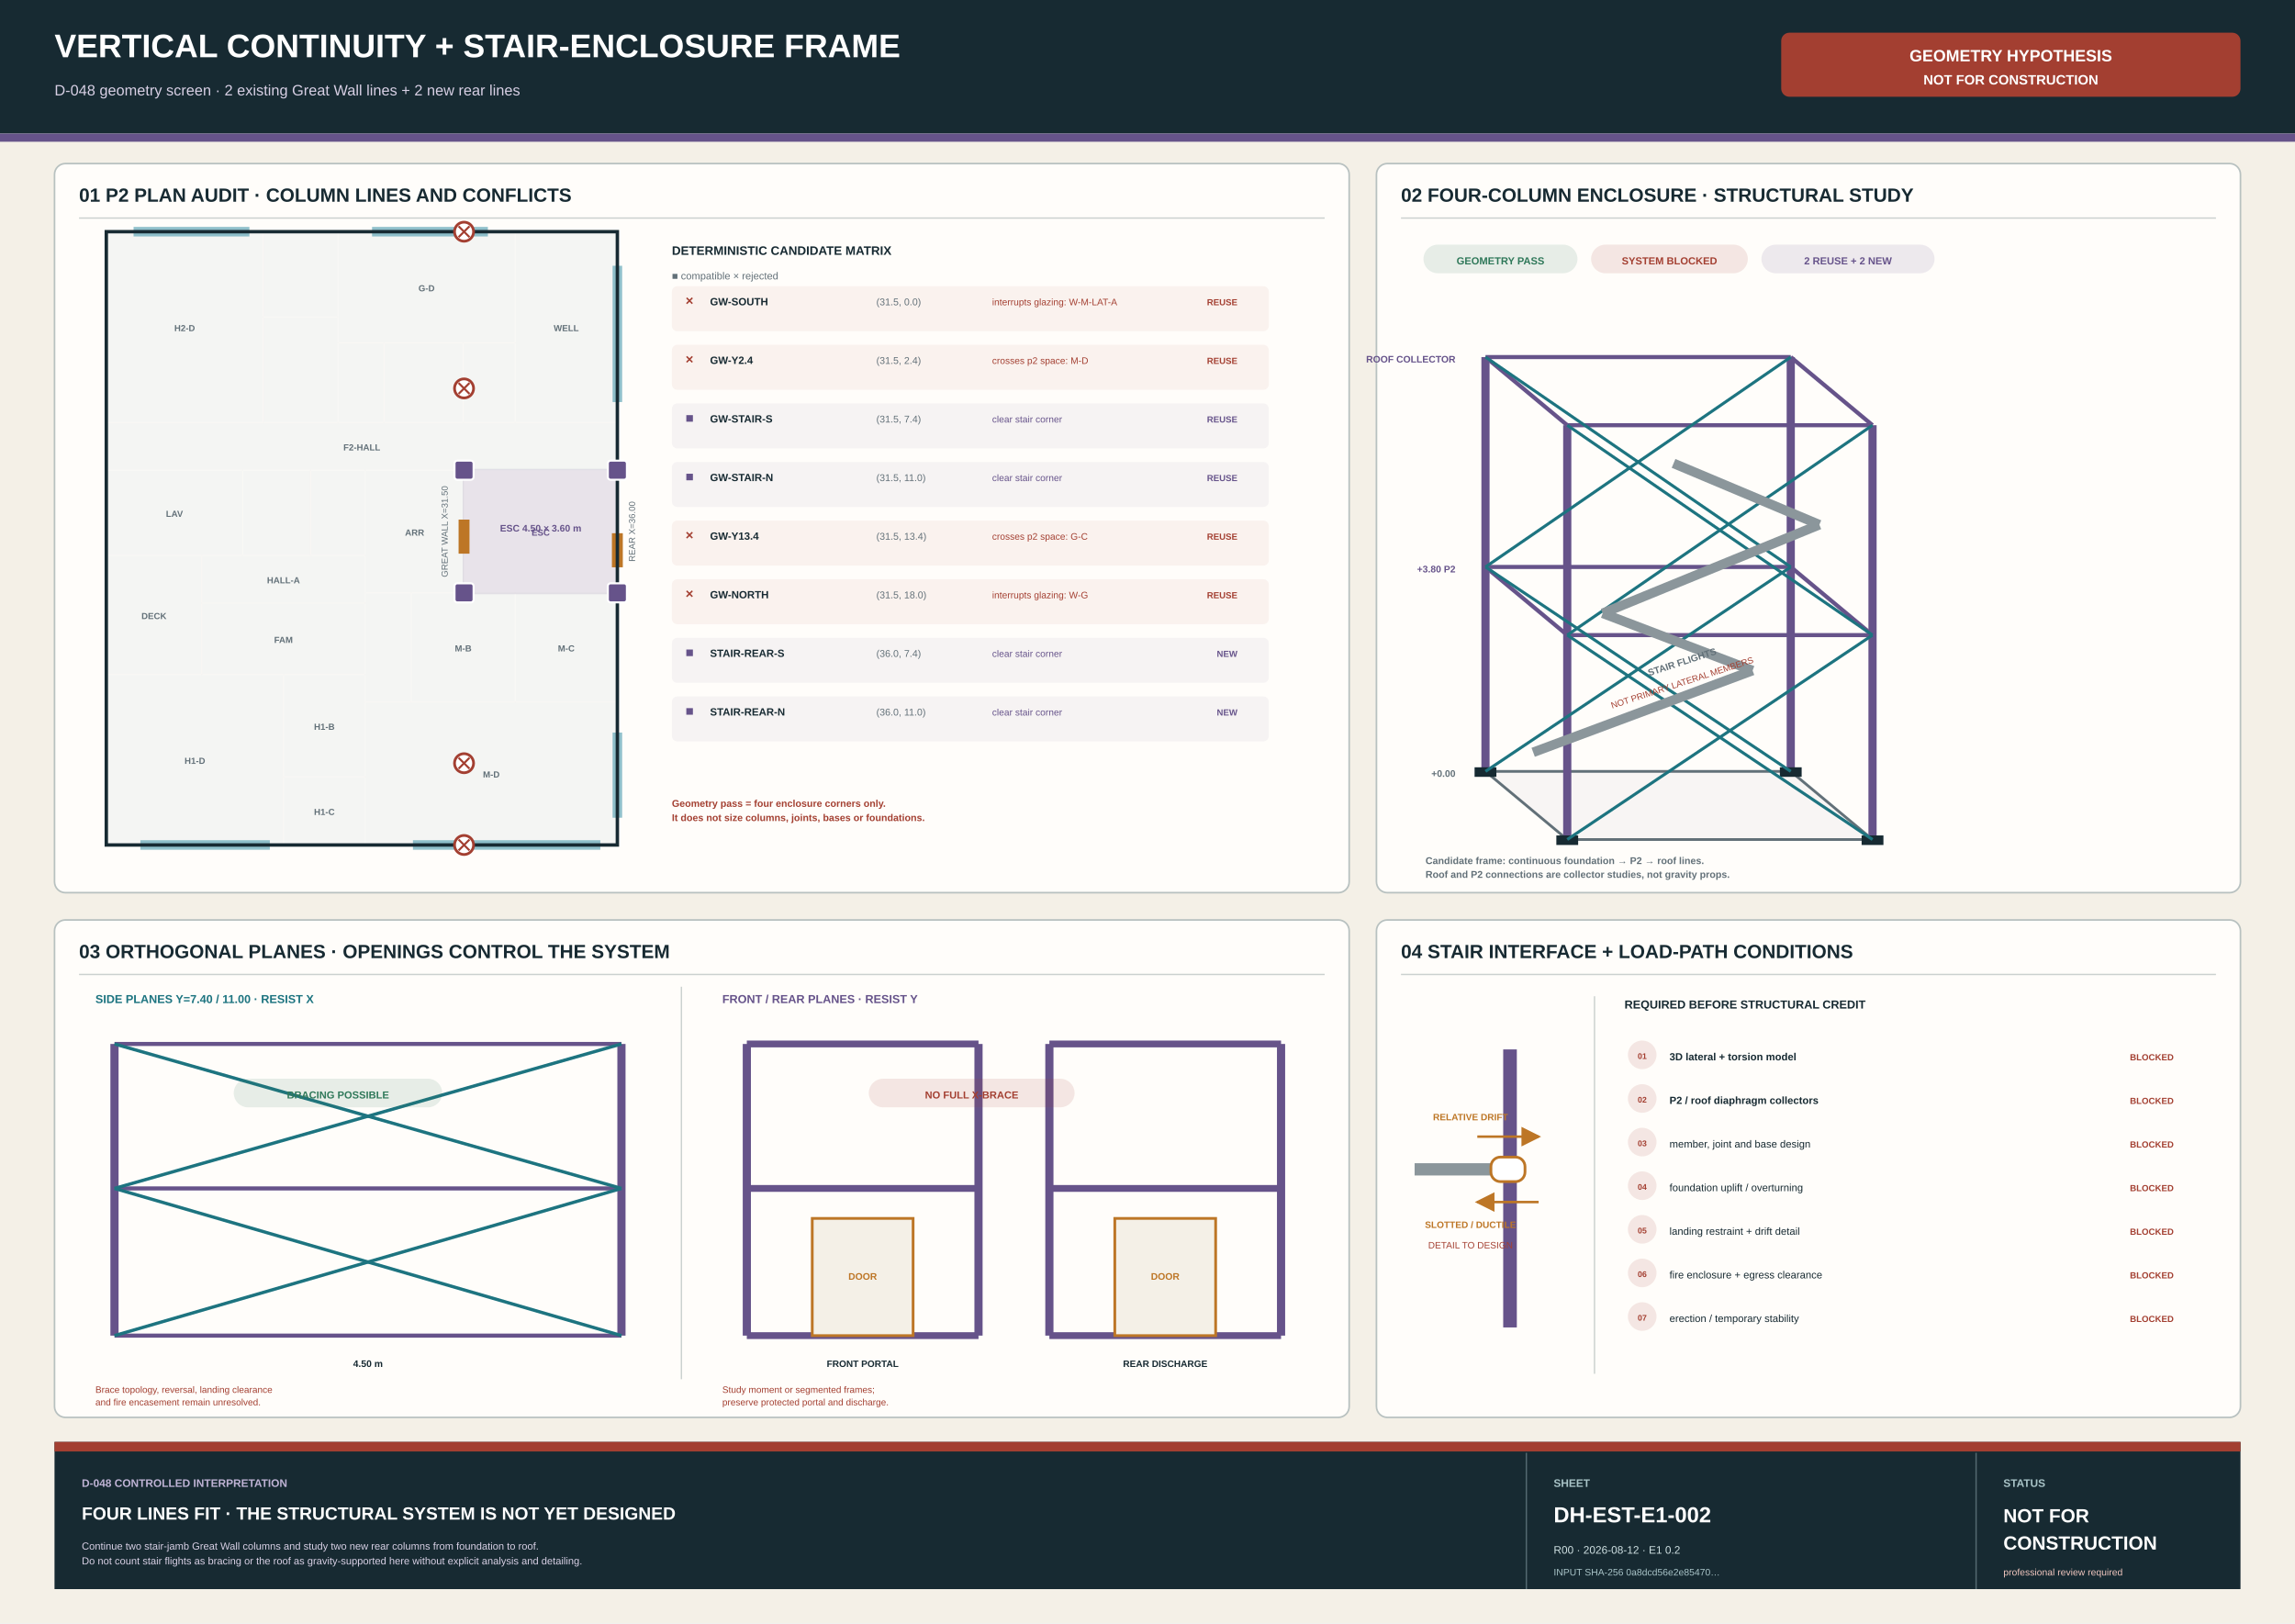
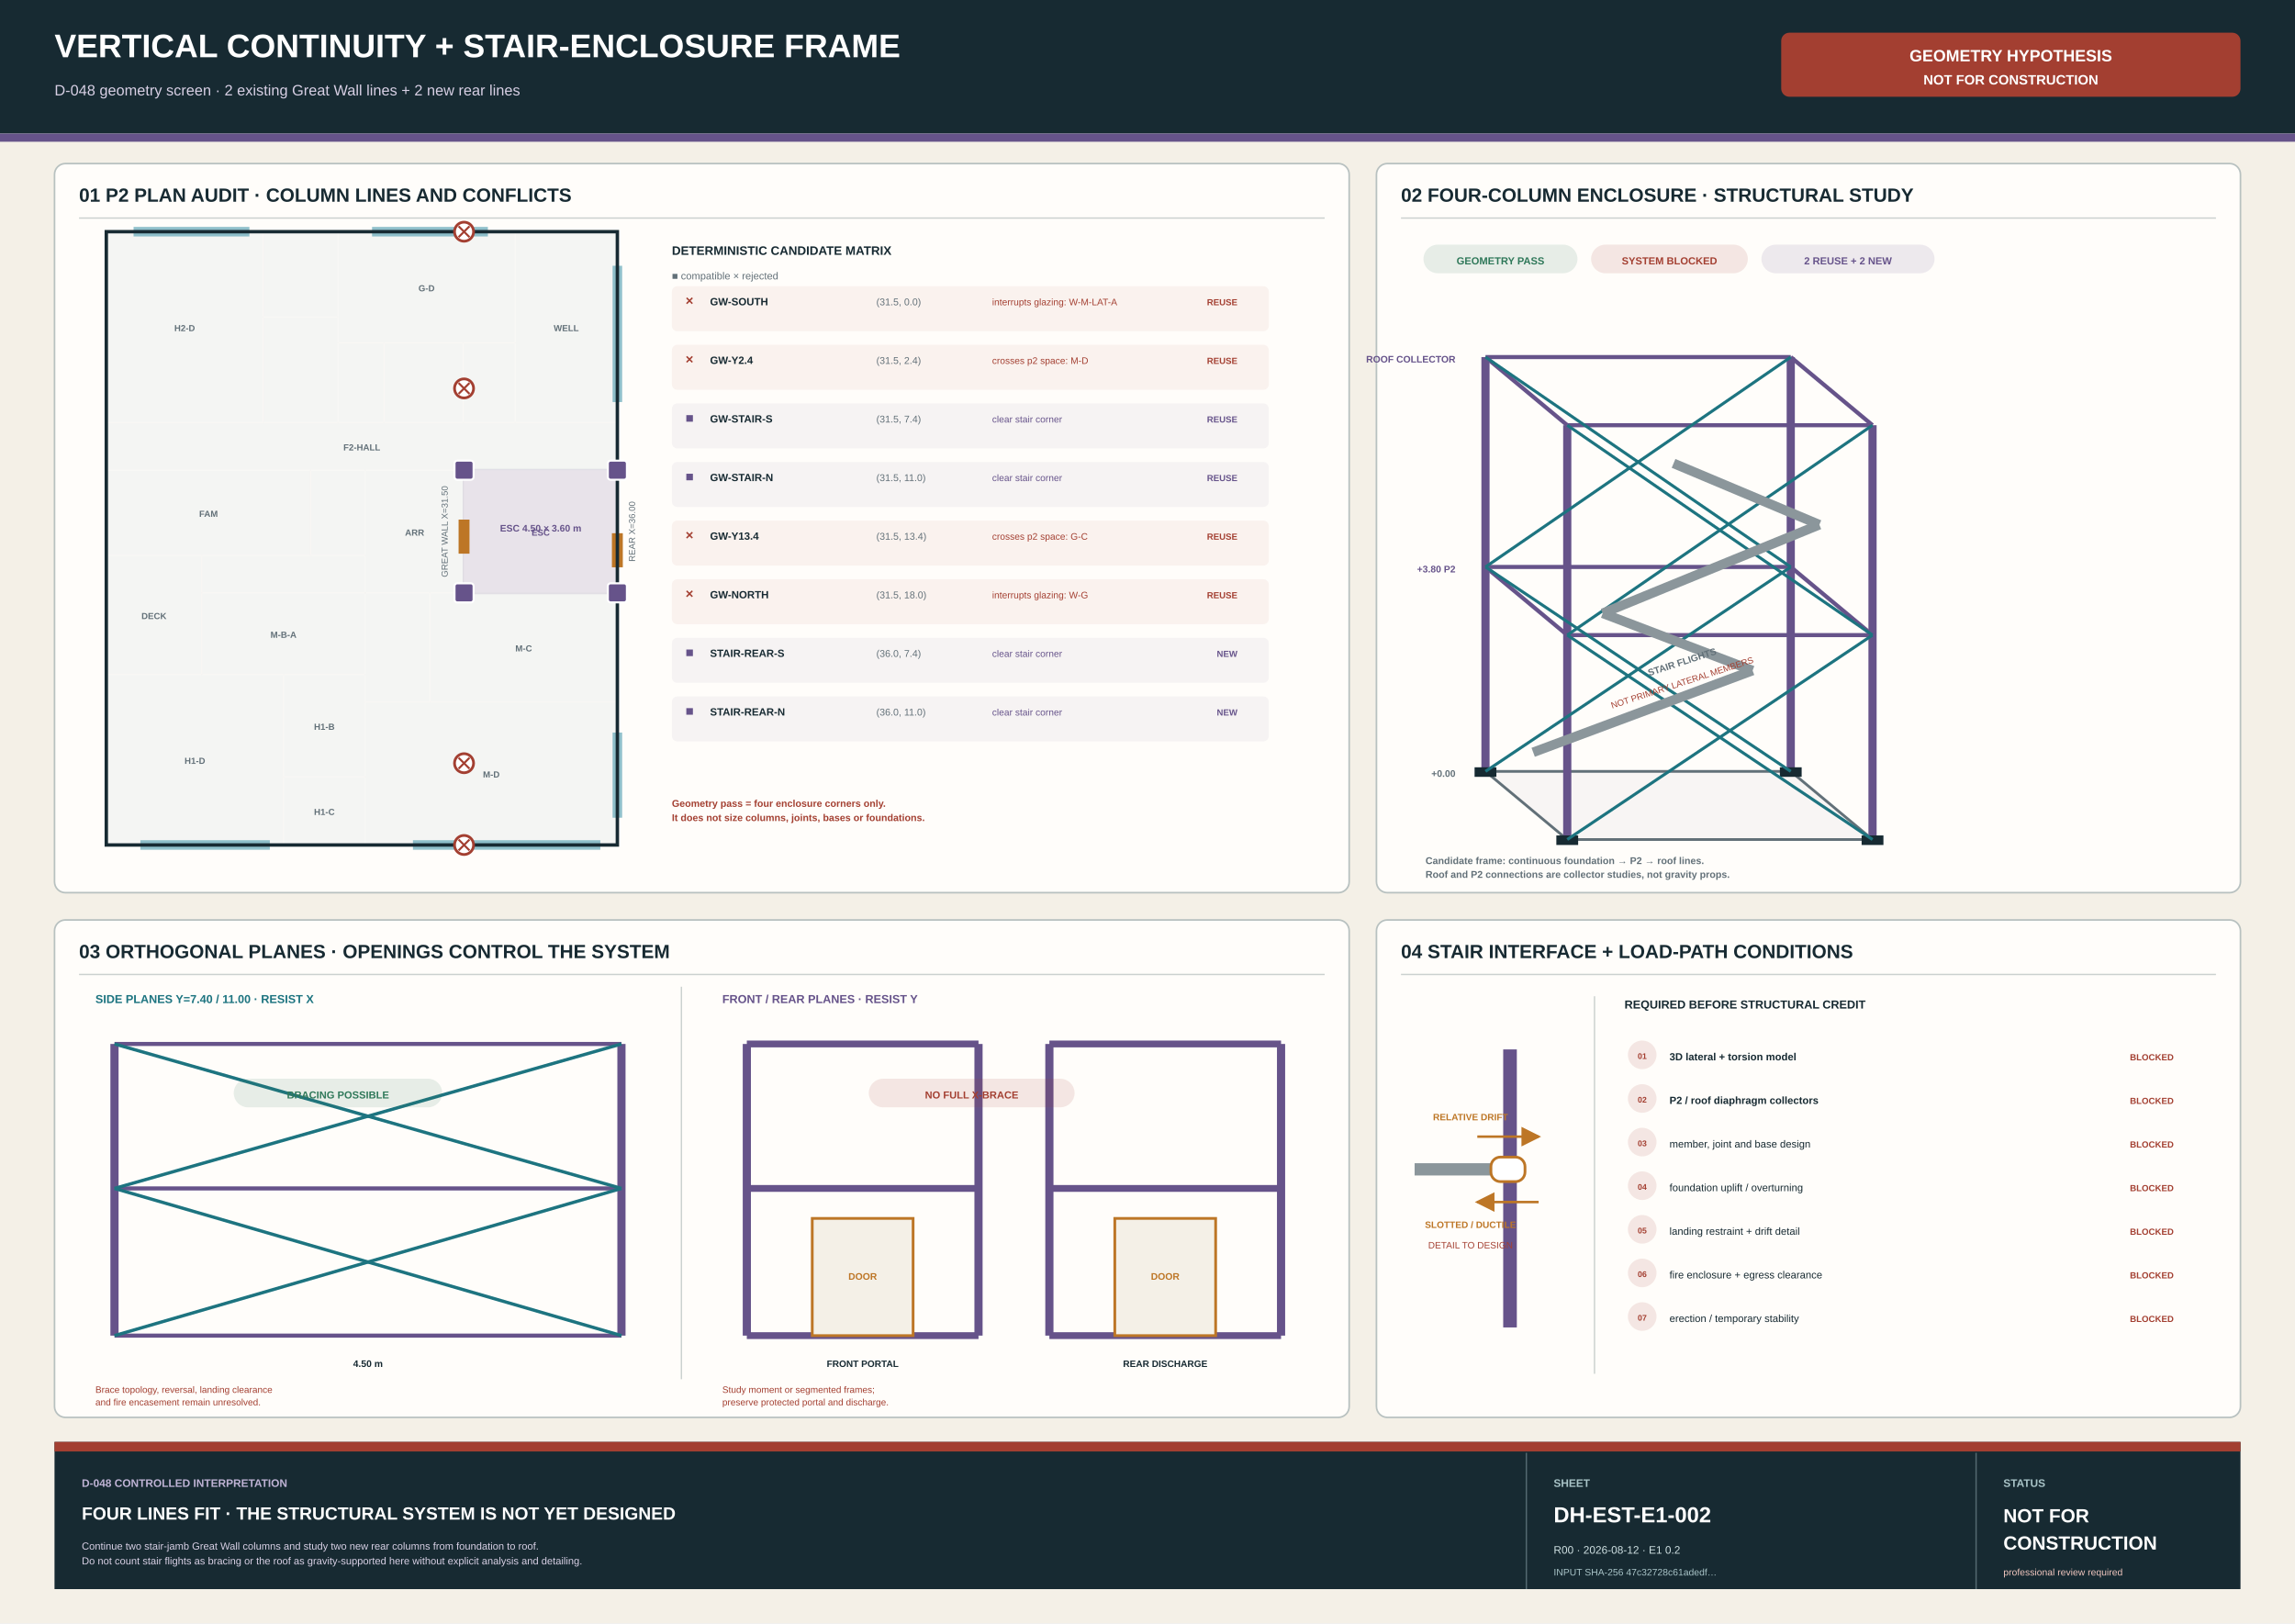
<svg xmlns="http://www.w3.org/2000/svg" width="1684" height="1191" viewBox="0 0 1684 1191" role="img" aria-labelledby="sheet-title sheet-description">
  <defs>
    <marker id="arrow-amber" markerWidth="8" markerHeight="8" refX="7" refY="4" orient="auto">
      <path d="M0,0 L8,4 L0,8 Z" fill="#bd7626" />
    </marker>
    <style>
            text { font-family: Arial, Helvetica, sans-serif; }
            line, path, polygon, rect, circle { vector-effect: non-scaling-stroke; }
          </style>
  </defs>
  <rect x="0" y="0" width="1684" height="1191" fill="#f4f0e7" />
  <rect x="0" y="0" width="1684" height="98" fill="#172a32" />
  <rect x="0" y="98" width="1684" height="6" fill="#66538a" />
  <text x="40" y="42" font-size="24" text-anchor="start" font-weight="700" fill="#ffffff">VERTICAL CONTINUITY + STAIR-ENCLOSURE FRAME</text>
  <text x="40" y="70" font-size="11" text-anchor="start" font-weight="400" fill="#d8d0e5">D-048 geometry screen · 2 existing Great Wall lines + 2 new rear lines</text>
  <rect x="1307" y="24" width="337" height="47" rx="6" fill="#a33f31" />
  <text x="1475.5" y="45" font-size="12" text-anchor="middle" font-weight="700" fill="#ffffff">GEOMETRY HYPOTHESIS</text>
  <text x="1475.5" y="62" font-size="10" text-anchor="middle" font-weight="700" fill="#ffffff">NOT FOR CONSTRUCTION</text>
  <rect x="40" y="120" width="950" height="535" rx="8" fill="#fffdfa" stroke="#b8c1c0" stroke-width="1.2" />
  <text x="58" y="148" font-size="14" text-anchor="start" font-weight="700" fill="#172a32">01  P2 PLAN AUDIT · COLUMN LINES AND CONFLICTS</text>
  <line x1="58" y1="160" x2="972" y2="160" stroke="#cbd1cf" />
  <g id="p2-column-audit">
    <rect x="78.0" y="495.0" width="130.0" height="125.0" fill="#3d7186" opacity="0.06" stroke="#cbd1cf" stroke-width="0.8" class="p2-space" />
    <text x="143" y="560.5" font-size="6.5" text-anchor="middle" font-weight="700" fill="#627078">H1-D</text>
    <rect x="208" y="570.0" width="60.0" height="50.0" fill="#3d7186" opacity="0.06" stroke="#cbd1cf" stroke-width="0.8" class="p2-space" />
    <text x="238" y="598.0" font-size="6.5" text-anchor="middle" font-weight="700" fill="#627078">H1-C</text>
    <rect x="208" y="495.0" width="60.0" height="75.0" fill="#3d7186" opacity="0.06" stroke="#cbd1cf" stroke-width="0.8" class="p2-space" />
    <text x="238" y="535.5" font-size="6.5" text-anchor="middle" font-weight="700" fill="#627078">H1-B</text>
    <rect x="78.0" y="407.5" width="70.0" height="87.5" fill="#3d7186" opacity="0.06" stroke="#cbd1cf" stroke-width="0.8" class="p2-space" />
    <text x="113" y="454.25" font-size="6.5" text-anchor="middle" font-weight="700" fill="#627078">DECK</text>
-     <rect x="148.0" y="442.5" width="120.0" height="52.5" fill="#3d7186" opacity="0.06" stroke="#cbd1cf" stroke-width="0.8" class="p2-space" />
-     <text x="208" y="471.75" font-size="6.5" text-anchor="middle" font-weight="700" fill="#627078">FAM</text>
-     <rect x="148.0" y="407.5" width="120.0" height="35.0" fill="#3d7186" opacity="0.06" stroke="#cbd1cf" stroke-width="0.8" class="p2-space" />
-     <text x="208" y="428.0" font-size="6.5" text-anchor="middle" font-weight="700" fill="#627078">HALL-A</text>
-     <rect x="78.0" y="345.0" width="100.0" height="62.5" fill="#3d7186" opacity="0.06" stroke="#cbd1cf" stroke-width="0.8" class="p2-space" />
-     <text x="128.0" y="379.25" font-size="6.5" text-anchor="middle" font-weight="700" fill="#627078">LAV</text>
-     <rect x="178.0" y="345.0" width="50.0" height="62.5" fill="#3d7186" opacity="0.06" stroke="#cbd1cf" stroke-width="0.8" class="p2-space" />
+     <rect x="148.0" y="435.0" width="120.0" height="60.0" fill="#3d7186" opacity="0.06" stroke="#cbd1cf" stroke-width="0.8" class="p2-space" />
+     <text x="208" y="468.0" font-size="6.5" text-anchor="middle" font-weight="700" fill="#627078">M-B-A</text>
+     <rect x="148.0" y="407.5" width="120.0" height="27.5" fill="#3d7186" opacity="0.06" stroke="#cbd1cf" stroke-width="0.8" class="p2-space" />
+     <rect x="78.0" y="345.0" width="150.0" height="62.5" fill="#3d7186" opacity="0.06" stroke="#cbd1cf" stroke-width="0.8" class="p2-space" />
+     <text x="153.0" y="379.25" font-size="6.5" text-anchor="middle" font-weight="700" fill="#627078">FAM</text>
    <rect x="228.0" y="345.0" width="40.0" height="62.5" fill="#3d7186" opacity="0.06" stroke="#cbd1cf" stroke-width="0.8" class="p2-space" />
    <rect x="268.0" y="515.0" width="185.0" height="105.0" fill="#3d7186" opacity="0.06" stroke="#cbd1cf" stroke-width="0.8" class="p2-space" />
    <text x="360.5" y="570.5" font-size="6.5" text-anchor="middle" font-weight="700" fill="#627078">M-D</text>
-     <rect x="268.0" y="435.0" width="33.75" height="80.0" fill="#3d7186" opacity="0.06" stroke="#cbd1cf" stroke-width="0.8" class="p2-space" />
-     <rect x="301.75" y="435.0" width="76.25" height="80.0" fill="#3d7186" opacity="0.06" stroke="#cbd1cf" stroke-width="0.8" class="p2-space" />
-     <text x="339.875" y="478.0" font-size="6.5" text-anchor="middle" font-weight="700" fill="#627078">M-B</text>
-     <rect x="378.0" y="435.0" width="75.0" height="80.0" fill="#3d7186" opacity="0.06" stroke="#cbd1cf" stroke-width="0.8" class="p2-space" />
-     <text x="415.5" y="478.0" font-size="6.5" text-anchor="middle" font-weight="700" fill="#627078">M-C</text>
+     <rect x="268.0" y="435.0" width="47.5" height="80.0" fill="#3d7186" opacity="0.06" stroke="#cbd1cf" stroke-width="0.8" class="p2-space" />
+     <rect x="315.5" y="435.0" width="137.5" height="80.0" fill="#3d7186" opacity="0.06" stroke="#cbd1cf" stroke-width="0.8" class="p2-space" />
+     <text x="384.25" y="478.0" font-size="6.5" text-anchor="middle" font-weight="700" fill="#627078">M-C</text>
    <rect x="268.0" y="345.0" width="72.5" height="90.0" fill="#3d7186" opacity="0.06" stroke="#cbd1cf" stroke-width="0.8" class="p2-space" />
    <text x="304.25" y="393.0" font-size="6.5" text-anchor="middle" font-weight="700" fill="#627078">ARR</text>
    <rect x="340.5" y="345.0" width="112.5" height="90.0" fill="#66538a" opacity="0.15" stroke="#66538a" stroke-width="2" class="p2-space" />
    <text x="396.75" y="393.0" font-size="6.5" text-anchor="middle" font-weight="700" fill="#66538a">ESC</text>
    <rect x="78.0" y="310.0" width="375.0" height="35.0" fill="#3d7186" opacity="0.06" stroke="#cbd1cf" stroke-width="0.8" class="p2-space" />
    <text x="265.5" y="330.5" font-size="6.5" text-anchor="middle" font-weight="700" fill="#627078">F2-HALL</text>
    <rect x="78.0" y="170.0" width="115" height="140.0" fill="#3d7186" opacity="0.06" stroke="#cbd1cf" stroke-width="0.8" class="p2-space" />
    <text x="135.5" y="243.0" font-size="6.5" text-anchor="middle" font-weight="700" fill="#627078">H2-D</text>
    <rect x="193" y="232.5" width="55" height="77.5" fill="#3d7186" opacity="0.06" stroke="#cbd1cf" stroke-width="0.8" class="p2-space" />
    <rect x="193" y="170.0" width="55" height="62.5" fill="#3d7186" opacity="0.06" stroke="#cbd1cf" stroke-width="0.8" class="p2-space" />
    <rect x="248" y="251.5" width="33.75" height="58.5" fill="#3d7186" opacity="0.06" stroke="#cbd1cf" stroke-width="0.8" class="p2-space" />
    <rect x="281.75" y="251.5" width="58.25" height="58.5" fill="#3d7186" opacity="0.06" stroke="#cbd1cf" stroke-width="0.8" class="p2-space" />
    <rect x="340.0" y="251.5" width="38.0" height="58.5" fill="#3d7186" opacity="0.06" stroke="#cbd1cf" stroke-width="0.8" class="p2-space" />
    <rect x="248" y="170.0" width="130.0" height="81.5" fill="#3d7186" opacity="0.06" stroke="#cbd1cf" stroke-width="0.8" class="p2-space" />
    <text x="313" y="213.75" font-size="6.5" text-anchor="middle" font-weight="700" fill="#627078">G-D</text>
    <rect x="378.0" y="170.0" width="75.0" height="140.0" fill="#3d7186" opacity="0.06" stroke="#cbd1cf" stroke-width="0.8" class="p2-space" />
    <text x="415.5" y="243.0" font-size="6.5" text-anchor="middle" font-weight="700" fill="#627078">WELL</text>
    <line x1="103.0" y1="620.0" x2="198.0" y2="620.0" stroke="#65a9b8" stroke-width="7" opacity="0.72" class="p2-window" />
    <line x1="303.0" y1="620.0" x2="440.5" y2="620.0" stroke="#65a9b8" stroke-width="7" opacity="0.72" class="p2-window" />
    <line x1="453.0" y1="600.0" x2="453.0" y2="537.5" stroke="#65a9b8" stroke-width="7" opacity="0.72" class="p2-window" />
    <line x1="98" y1="170.0" x2="183.0" y2="170.0" stroke="#65a9b8" stroke-width="7" opacity="0.72" class="p2-window" />
    <line x1="273.0" y1="170.0" x2="358" y2="170.0" stroke="#65a9b8" stroke-width="7" opacity="0.72" class="p2-window" />
    <line x1="453.0" y1="295.0" x2="453.0" y2="195.0" stroke="#65a9b8" stroke-width="7" opacity="0.72" class="p2-window" />
    <line x1="340.5" y1="406.25" x2="340.5" y2="381.25" stroke="#bd7626" stroke-width="8" class="stair-opening" />
    <line x1="453.0" y1="416.25" x2="453.0" y2="391.25" stroke="#bd7626" stroke-width="8" class="stair-opening" />
    <rect x="78.0" y="170.0" width="375.0" height="450.0" fill="none" stroke="#172a32" stroke-width="2.5" />
    <circle cx="340.5" cy="620.0" r="7" fill="#ffffff" stroke="#a33f31" stroke-width="2" class="rejected-column-line" />
    <line x1="336.5" y1="616.0" x2="344.5" y2="624.0" stroke="#a33f31" stroke-width="1.5" />
    <line x1="336.5" y1="624.0" x2="344.5" y2="616.0" stroke="#a33f31" stroke-width="1.5" />
    <circle cx="340.5" cy="560.0" r="7" fill="#ffffff" stroke="#a33f31" stroke-width="2" class="rejected-column-line" />
    <line x1="336.5" y1="556.0" x2="344.5" y2="564.0" stroke="#a33f31" stroke-width="1.5" />
    <line x1="336.5" y1="564.0" x2="344.5" y2="556.0" stroke="#a33f31" stroke-width="1.5" />
    <rect x="333.5" y="428.0" width="14" height="14" rx="2" fill="#66538a" stroke="#ffffff" stroke-width="1.5" class="full-height-core-column" />
    <rect x="333.5" y="338.0" width="14" height="14" rx="2" fill="#66538a" stroke="#ffffff" stroke-width="1.5" class="full-height-core-column" />
    <circle cx="340.5" cy="285.0" r="7" fill="#ffffff" stroke="#a33f31" stroke-width="2" class="rejected-column-line" />
    <line x1="336.5" y1="281.0" x2="344.5" y2="289.0" stroke="#a33f31" stroke-width="1.5" />
    <line x1="336.5" y1="289.0" x2="344.5" y2="281.0" stroke="#a33f31" stroke-width="1.5" />
    <circle cx="340.5" cy="170.0" r="7" fill="#ffffff" stroke="#a33f31" stroke-width="2" class="rejected-column-line" />
    <line x1="336.5" y1="166.0" x2="344.5" y2="174.0" stroke="#a33f31" stroke-width="1.5" />
    <line x1="336.5" y1="174.0" x2="344.5" y2="166.0" stroke="#a33f31" stroke-width="1.5" />
    <rect x="446.0" y="428.0" width="14" height="14" rx="2" fill="#66538a" stroke="#ffffff" stroke-width="1.5" class="full-height-core-column" />
    <rect x="446.0" y="338.0" width="14" height="14" rx="2" fill="#66538a" stroke="#ffffff" stroke-width="1.5" class="full-height-core-column" />
    <text x="396.75" y="390.0" font-size="7" text-anchor="middle" font-weight="700" fill="#66538a">ESC 4.50 × 3.60 m</text>
    <text x="328.5" y="390.0" font-size="6.5" text-anchor="middle" font-weight="400" fill="#627078" transform="rotate(-90 328.5 390.0)">GREAT WALL X=31.50</text>
    <text x="466.0" y="390.0" font-size="6.5" text-anchor="middle" font-weight="400" fill="#627078" transform="rotate(-90 466.0 390.0)">REAR X=36.00</text>
  </g>
  <text x="493.0" y="187" font-size="9" text-anchor="start" font-weight="700" fill="#172a32">DETERMINISTIC CANDIDATE MATRIX</text>
  <text x="493.0" y="205" font-size="7.5" text-anchor="start" font-weight="400" fill="#627078">■ compatible  × rejected</text>
  <rect x="493.0" y="210.0" width="438" height="33" rx="4" fill="#a33f31" opacity="0.06" />
  <text x="503.0" y="224.0" font-size="10" text-anchor="start" font-weight="700" fill="#a33f31">×</text>
  <text x="521.0" y="224.0" font-size="7.7" text-anchor="start" font-weight="700" fill="#172a32">GW-SOUTH</text>
  <text x="643.0" y="224.0" font-size="7.2" text-anchor="start" font-weight="400" fill="#627078">(31.5, 0.0)</text>
  <text x="728.0" y="224.0" font-size="6.9" text-anchor="start" font-weight="400" fill="#a33f31">interrupts glazing: W-M-LAT-A</text>
  <text x="908.0" y="224.0" font-size="6.5" text-anchor="end" font-weight="700" fill="#a33f31">REUSE</text>
  <rect x="493.0" y="253.0" width="438" height="33" rx="4" fill="#a33f31" opacity="0.06" />
  <text x="503.0" y="267.0" font-size="10" text-anchor="start" font-weight="700" fill="#a33f31">×</text>
  <text x="521.0" y="267.0" font-size="7.7" text-anchor="start" font-weight="700" fill="#172a32">GW-Y2.4</text>
  <text x="643.0" y="267.0" font-size="7.2" text-anchor="start" font-weight="400" fill="#627078">(31.5, 2.4)</text>
  <text x="728.0" y="267.0" font-size="6.9" text-anchor="start" font-weight="400" fill="#a33f31">crosses p2 space: M-D</text>
  <text x="908.0" y="267.0" font-size="6.5" text-anchor="end" font-weight="700" fill="#a33f31">REUSE</text>
  <rect x="493.0" y="296.0" width="438" height="33" rx="4" fill="#66538a" opacity="0.06" />
  <text x="503.0" y="310.0" font-size="10" text-anchor="start" font-weight="700" fill="#66538a">■</text>
  <text x="521.0" y="310.0" font-size="7.7" text-anchor="start" font-weight="700" fill="#172a32">GW-STAIR-S</text>
  <text x="643.0" y="310.0" font-size="7.2" text-anchor="start" font-weight="400" fill="#627078">(31.5, 7.4)</text>
  <text x="728.0" y="310.0" font-size="6.9" text-anchor="start" font-weight="400" fill="#66538a">clear stair corner</text>
  <text x="908.0" y="310.0" font-size="6.5" text-anchor="end" font-weight="700" fill="#66538a">REUSE</text>
  <rect x="493.0" y="339.0" width="438" height="33" rx="4" fill="#66538a" opacity="0.06" />
  <text x="503.0" y="353.0" font-size="10" text-anchor="start" font-weight="700" fill="#66538a">■</text>
  <text x="521.0" y="353.0" font-size="7.7" text-anchor="start" font-weight="700" fill="#172a32">GW-STAIR-N</text>
  <text x="643.0" y="353.0" font-size="7.2" text-anchor="start" font-weight="400" fill="#627078">(31.5, 11.0)</text>
  <text x="728.0" y="353.0" font-size="6.9" text-anchor="start" font-weight="400" fill="#66538a">clear stair corner</text>
  <text x="908.0" y="353.0" font-size="6.5" text-anchor="end" font-weight="700" fill="#66538a">REUSE</text>
  <rect x="493.0" y="382.0" width="438" height="33" rx="4" fill="#a33f31" opacity="0.06" />
  <text x="503.0" y="396.0" font-size="10" text-anchor="start" font-weight="700" fill="#a33f31">×</text>
  <text x="521.0" y="396.0" font-size="7.7" text-anchor="start" font-weight="700" fill="#172a32">GW-Y13.4</text>
  <text x="643.0" y="396.0" font-size="7.2" text-anchor="start" font-weight="400" fill="#627078">(31.5, 13.4)</text>
  <text x="728.0" y="396.0" font-size="6.9" text-anchor="start" font-weight="400" fill="#a33f31">crosses p2 space: G-C</text>
  <text x="908.0" y="396.0" font-size="6.5" text-anchor="end" font-weight="700" fill="#a33f31">REUSE</text>
  <rect x="493.0" y="425.0" width="438" height="33" rx="4" fill="#a33f31" opacity="0.06" />
  <text x="503.0" y="439.0" font-size="10" text-anchor="start" font-weight="700" fill="#a33f31">×</text>
  <text x="521.0" y="439.0" font-size="7.7" text-anchor="start" font-weight="700" fill="#172a32">GW-NORTH</text>
  <text x="643.0" y="439.0" font-size="7.2" text-anchor="start" font-weight="400" fill="#627078">(31.5, 18.0)</text>
  <text x="728.0" y="439.0" font-size="6.9" text-anchor="start" font-weight="400" fill="#a33f31">interrupts glazing: W-G</text>
  <text x="908.0" y="439.0" font-size="6.5" text-anchor="end" font-weight="700" fill="#a33f31">REUSE</text>
  <rect x="493.0" y="468.0" width="438" height="33" rx="4" fill="#66538a" opacity="0.06" />
  <text x="503.0" y="482.0" font-size="10" text-anchor="start" font-weight="700" fill="#66538a">■</text>
  <text x="521.0" y="482.0" font-size="7.7" text-anchor="start" font-weight="700" fill="#172a32">STAIR-REAR-S</text>
  <text x="643.0" y="482.0" font-size="7.2" text-anchor="start" font-weight="400" fill="#627078">(36.0, 7.4)</text>
  <text x="728.0" y="482.0" font-size="6.9" text-anchor="start" font-weight="400" fill="#66538a">clear stair corner</text>
  <text x="908.0" y="482.0" font-size="6.5" text-anchor="end" font-weight="700" fill="#66538a">NEW</text>
  <rect x="493.0" y="511.0" width="438" height="33" rx="4" fill="#66538a" opacity="0.06" />
  <text x="503.0" y="525.0" font-size="10" text-anchor="start" font-weight="700" fill="#66538a">■</text>
  <text x="521.0" y="525.0" font-size="7.7" text-anchor="start" font-weight="700" fill="#172a32">STAIR-REAR-N</text>
  <text x="643.0" y="525.0" font-size="7.2" text-anchor="start" font-weight="400" fill="#627078">(36.0, 11.0)</text>
  <text x="728.0" y="525.0" font-size="6.9" text-anchor="start" font-weight="400" fill="#66538a">clear stair corner</text>
  <text x="908.0" y="525.0" font-size="6.5" text-anchor="end" font-weight="700" fill="#66538a">NEW</text>
  <text x="493.0" y="592" font-size="7.2" text-anchor="start" font-weight="700" fill="#a33f31">
    <tspan x="493.0" dy="0">Geometry pass = four enclosure corners only.</tspan>
    <tspan x="493.0" dy="10.44">It does not size columns, joints, bases or foundations.</tspan>
  </text>
  <rect x="1010" y="120" width="634" height="535" rx="8" fill="#fffdfa" stroke="#b8c1c0" stroke-width="1.2" />
  <text x="1028" y="148" font-size="14" text-anchor="start" font-weight="700" fill="#172a32">02  FOUR-COLUMN ENCLOSURE · STRUCTURAL STUDY</text>
  <line x1="1028" y1="160" x2="1626" y2="160" stroke="#cbd1cf" />
  <polygon points="1090.00,566.00 1314.00,566.00 1374.00,616.00 1150.00,616.00" fill="#66538a" opacity="0.05" />
  <line x1="1090" y1="566" x2="1314" y2="566" stroke="#627078" stroke-width="2.0" />
  <line x1="1314" y1="566" x2="1374" y2="616" stroke="#627078" stroke-width="2.0" />
  <line x1="1374" y1="616" x2="1150" y2="616" stroke="#627078" stroke-width="2.0" />
  <line x1="1150" y1="616" x2="1090" y2="566" stroke="#627078" stroke-width="2.0" />
  <line x1="1090" y1="416" x2="1314" y2="416" stroke="#66538a" stroke-width="3" />
  <line x1="1314" y1="416" x2="1374" y2="466" stroke="#66538a" stroke-width="3" />
  <line x1="1374" y1="466" x2="1150" y2="466" stroke="#66538a" stroke-width="3" />
  <line x1="1150" y1="466" x2="1090" y2="416" stroke="#66538a" stroke-width="3" />
  <line x1="1090" y1="262" x2="1314" y2="262" stroke="#66538a" stroke-width="3" />
  <line x1="1314" y1="262" x2="1374" y2="312" stroke="#66538a" stroke-width="3" />
  <line x1="1374" y1="312" x2="1150" y2="312" stroke="#66538a" stroke-width="3" />
  <line x1="1150" y1="312" x2="1090" y2="262" stroke="#66538a" stroke-width="3" />
  <line x1="1090" y1="566" x2="1090" y2="262" stroke="#66538a" stroke-width="6" class="tower-column" />
  <rect x="1082" y="563" width="16" height="7" fill="#172a32" />
  <line x1="1314" y1="566" x2="1314" y2="262" stroke="#66538a" stroke-width="6" class="tower-column" />
  <rect x="1306" y="563" width="16" height="7" fill="#172a32" />
  <line x1="1150" y1="616" x2="1150" y2="312" stroke="#66538a" stroke-width="6" class="tower-column" />
  <rect x="1142" y="613" width="16" height="7" fill="#172a32" />
  <line x1="1374" y1="616" x2="1374" y2="312" stroke="#66538a" stroke-width="6" class="tower-column" />
  <rect x="1366" y="613" width="16" height="7" fill="#172a32" />
  <line x1="1090" y1="566" x2="1314" y2="416" stroke="#1d7480" stroke-width="2.2" class="tower-side-brace" />
  <line x1="1314" y1="566" x2="1090" y2="416" stroke="#1d7480" stroke-width="2.2" class="tower-side-brace" />
  <line x1="1090" y1="416" x2="1314" y2="262" stroke="#1d7480" stroke-width="2.2" class="tower-side-brace" />
  <line x1="1314" y1="416" x2="1090" y2="262" stroke="#1d7480" stroke-width="2.2" class="tower-side-brace" />
  <line x1="1150" y1="616" x2="1374" y2="466" stroke="#1d7480" stroke-width="2.2" class="tower-side-brace" />
  <line x1="1374" y1="616" x2="1150" y2="466" stroke="#1d7480" stroke-width="2.2" class="tower-side-brace" />
  <line x1="1150" y1="466" x2="1374" y2="312" stroke="#1d7480" stroke-width="2.2" class="tower-side-brace" />
  <line x1="1374" y1="466" x2="1150" y2="312" stroke="#1d7480" stroke-width="2.2" class="tower-side-brace" />
  <line x1="1125" y1="552" x2="1286" y2="492" stroke="#8b969b" stroke-width="7" />
  <line x1="1286" y1="492" x2="1176" y2="450" stroke="#8b969b" stroke-width="7" />
  <line x1="1176" y1="450" x2="1335" y2="385" stroke="#8b969b" stroke-width="7" />
  <line x1="1335" y1="385" x2="1228" y2="340" stroke="#8b969b" stroke-width="7" />
  <text x="1235" y="488" font-size="7" text-anchor="middle" font-weight="700" fill="#627078" transform="rotate(-18 1235 488)">STAIR FLIGHTS</text>
  <text x="1235" y="503" font-size="6.5" text-anchor="middle" font-weight="400" fill="#a33f31" transform="rotate(-18 1235 503)">NOT PRIMARY LATERAL MEMBERS</text>
  <text x="1068" y="570" font-size="7" text-anchor="end" font-weight="700" fill="#627078">+0.00</text>
  <text x="1068" y="420" font-size="7" text-anchor="end" font-weight="700" fill="#66538a">+3.80 P2</text>
  <text x="1068" y="266" font-size="7" text-anchor="end" font-weight="700" fill="#66538a">ROOF COLLECTOR</text>
  <rect x="1045" y="180" width="112" height="20" rx="10" fill="#2f7859" opacity="0.12" stroke="#2f7859" />
  <text x="1101.0" y="194" font-size="7.5" text-anchor="middle" font-weight="700" fill="#2f7859">GEOMETRY PASS</text>
  <rect x="1168" y="180" width="114" height="20" rx="10" fill="#a33f31" opacity="0.12" stroke="#a33f31" />
  <text x="1225.0" y="194" font-size="7.5" text-anchor="middle" font-weight="700" fill="#a33f31">SYSTEM BLOCKED</text>
  <rect x="1293" y="180" width="126" height="20" rx="10" fill="#66538a" opacity="0.12" stroke="#66538a" />
  <text x="1356.0" y="194" font-size="7.5" text-anchor="middle" font-weight="700" fill="#66538a">2 REUSE + 2 NEW</text>
  <text x="1046" y="634" font-size="7.2" text-anchor="start" font-weight="700" fill="#627078">
    <tspan x="1046" dy="0">Candidate frame: continuous foundation → P2 → roof lines.</tspan>
    <tspan x="1046" dy="10.08">Roof and P2 connections are collector studies, not gravity props.</tspan>
  </text>
  <rect x="40" y="675" width="950" height="365" rx="8" fill="#fffdfa" stroke="#b8c1c0" stroke-width="1.2" />
  <text x="58" y="703" font-size="14" text-anchor="start" font-weight="700" fill="#172a32">03  ORTHOGONAL PLANES · OPENINGS CONTROL THE SYSTEM</text>
  <line x1="58" y1="715" x2="972" y2="715" stroke="#cbd1cf" />
  <text x="70" y="736" font-size="8.5" text-anchor="start" font-weight="700" fill="#1d7480">SIDE PLANES Y=7.40 / 11.00 · RESIST X</text>
  <line x1="84.0" y1="980.0" x2="84.0" y2="766.0" stroke="#66538a" stroke-width="6" />
  <line x1="456.0" y1="980.0" x2="456.0" y2="766.0" stroke="#66538a" stroke-width="6" />
  <line x1="84.0" y1="980.0" x2="456.0" y2="980.0" stroke="#66538a" stroke-width="3" />
  <line x1="84.0" y1="872.0" x2="456.0" y2="872.0" stroke="#66538a" stroke-width="3" />
  <line x1="84.0" y1="766.0" x2="456.0" y2="766.0" stroke="#66538a" stroke-width="3" />
  <line x1="84.0" y1="980.0" x2="456.0" y2="872.0" stroke="#1d7480" stroke-width="2.4" class="side-plane-brace" />
  <line x1="456.0" y1="980.0" x2="84.0" y2="872.0" stroke="#1d7480" stroke-width="2.4" class="side-plane-brace" />
  <line x1="84.0" y1="872.0" x2="456.0" y2="766.0" stroke="#1d7480" stroke-width="2.4" class="side-plane-brace" />
  <line x1="456.0" y1="872.0" x2="84.0" y2="766.0" stroke="#1d7480" stroke-width="2.4" class="side-plane-brace" />
  <text x="270" y="1003" font-size="7" text-anchor="middle" font-weight="700" fill="#172a32">4.50 m</text>
  <rect x="172" y="792" width="152" height="20" rx="10" fill="#2f7859" opacity="0.12" stroke="#2f7859" />
  <text x="248.0" y="806" font-size="7.5" text-anchor="middle" font-weight="700" fill="#2f7859">BRACING POSSIBLE</text>
  <text x="70" y="1022" font-size="6.8" text-anchor="start" font-weight="400" fill="#a33f31">
    <tspan x="70" dy="0">Brace topology, reversal, landing clearance</tspan>
    <tspan x="70" dy="9.18">and fire encasement remain unresolved.</tspan>
  </text>
  <line x1="500" y1="724" x2="500" y2="1012" stroke="#cbd1cf" />
  <text x="530" y="736" font-size="8.5" text-anchor="start" font-weight="700" fill="#66538a">FRONT / REAR PLANES · RESIST Y</text>
  <line x1="548.0" y1="980.0" x2="548.0" y2="766.0" stroke="#66538a" stroke-width="6" />
  <line x1="718.0" y1="980.0" x2="718.0" y2="766.0" stroke="#66538a" stroke-width="6" />
  <line x1="548.0" y1="980.0" x2="718.0" y2="980.0" stroke="#66538a" stroke-width="5" class="moment-frame-beam" />
  <line x1="548.0" y1="872.0" x2="718.0" y2="872.0" stroke="#66538a" stroke-width="5" class="moment-frame-beam" />
  <line x1="548.0" y1="766.0" x2="718.0" y2="766.0" stroke="#66538a" stroke-width="5" class="moment-frame-beam" />
  <rect x="596.0" y="894.0" width="74" height="86" fill="#f4f0e7" stroke="#bd7626" stroke-width="2" />
  <text x="633.0" y="939.0" font-size="7" text-anchor="middle" font-weight="700" fill="#bd7626">DOOR</text>
  <text x="633.0" y="1003" font-size="6.8" text-anchor="middle" font-weight="700" fill="#172a32">FRONT PORTAL</text>
  <line x1="770.0" y1="980.0" x2="770.0" y2="766.0" stroke="#66538a" stroke-width="6" />
  <line x1="940.0" y1="980.0" x2="940.0" y2="766.0" stroke="#66538a" stroke-width="6" />
  <line x1="770.0" y1="980.0" x2="940.0" y2="980.0" stroke="#66538a" stroke-width="5" class="moment-frame-beam" />
  <line x1="770.0" y1="872.0" x2="940.0" y2="872.0" stroke="#66538a" stroke-width="5" class="moment-frame-beam" />
  <line x1="770.0" y1="766.0" x2="940.0" y2="766.0" stroke="#66538a" stroke-width="5" class="moment-frame-beam" />
  <rect x="818.0" y="894.0" width="74" height="86" fill="#f4f0e7" stroke="#bd7626" stroke-width="2" />
  <text x="855.0" y="939.0" font-size="7" text-anchor="middle" font-weight="700" fill="#bd7626">DOOR</text>
  <text x="855.0" y="1003" font-size="6.8" text-anchor="middle" font-weight="700" fill="#172a32">REAR DISCHARGE</text>
  <rect x="638" y="792" width="150" height="20" rx="10" fill="#a33f31" opacity="0.12" stroke="#a33f31" />
  <text x="713.0" y="806" font-size="7.5" text-anchor="middle" font-weight="700" fill="#a33f31">NO FULL X-BRACE</text>
  <text x="530" y="1022" font-size="6.8" text-anchor="start" font-weight="400" fill="#a33f31">
    <tspan x="530" dy="0">Study moment or segmented frames;</tspan>
    <tspan x="530" dy="9.18">preserve protected portal and discharge.</tspan>
  </text>
  <rect x="1010" y="675" width="634" height="365" rx="8" fill="#fffdfa" stroke="#b8c1c0" stroke-width="1.2" />
  <text x="1028" y="703" font-size="14" text-anchor="start" font-weight="700" fill="#172a32">04  STAIR INTERFACE + LOAD-PATH CONDITIONS</text>
  <line x1="1028" y1="715" x2="1626" y2="715" stroke="#cbd1cf" />
  <line x1="1108.0" y1="770" x2="1108.0" y2="974" stroke="#66538a" stroke-width="10" />
  <line x1="1038" y1="858.0" x2="1100" y2="858.0" stroke="#8b969b" stroke-width="9" />
  <rect x="1094" y="849.0" width="25" height="18" rx="7" fill="#ffffff" stroke="#bd7626" stroke-width="2" class="drift-slot" />
  <line x1="1084" y1="834.0" x2="1129" y2="834.0" stroke="#bd7626" stroke-width="1.8" marker-end="url(#arrow-amber)" />
  <line x1="1129" y1="882.0" x2="1084" y2="882.0" stroke="#bd7626" stroke-width="1.8" marker-end="url(#arrow-amber)" />
  <text x="1079" y="822" font-size="6.8" text-anchor="middle" font-weight="700" fill="#bd7626">RELATIVE DRIFT</text>
  <text x="1079" y="901" font-size="6.8" text-anchor="middle" font-weight="700" fill="#bd7626">SLOTTED / DUCTILE</text>
  <text x="1079" y="916" font-size="6.8" text-anchor="middle" font-weight="400" fill="#a33f31">DETAIL TO DESIGN</text>
  <line x1="1170" y1="731" x2="1170" y2="1008" stroke="#cbd1cf" />
  <text x="1192" y="740" font-size="8.5" text-anchor="start" font-weight="700" fill="#172a32">REQUIRED BEFORE STRUCTURAL CREDIT</text>
  <circle cx="1205" cy="774" r="10" fill="#a33f31" opacity="0.12" stroke="#a33f31" />
  <text x="1205" y="777" font-size="6" text-anchor="middle" font-weight="700" fill="#a33f31">01</text>
  <text x="1225" y="778" font-size="7.6" text-anchor="start" font-weight="700" fill="#172a32">3D lateral + torsion model</text>
  <text x="1595" y="778" font-size="6.5" text-anchor="end" font-weight="700" fill="#a33f31">BLOCKED</text>
  <circle cx="1205" cy="806" r="10" fill="#a33f31" opacity="0.12" stroke="#a33f31" />
  <text x="1205" y="809" font-size="6" text-anchor="middle" font-weight="700" fill="#a33f31">02</text>
  <text x="1225" y="810" font-size="7.6" text-anchor="start" font-weight="700" fill="#172a32">P2 / roof diaphragm collectors</text>
  <text x="1595" y="810" font-size="6.5" text-anchor="end" font-weight="700" fill="#a33f31">BLOCKED</text>
  <circle cx="1205" cy="838" r="10" fill="#a33f31" opacity="0.12" stroke="#a33f31" />
  <text x="1205" y="841" font-size="6" text-anchor="middle" font-weight="700" fill="#a33f31">03</text>
  <text x="1225" y="842" font-size="7.6" text-anchor="start" font-weight="400" fill="#172a32">member, joint and base design</text>
  <text x="1595" y="842" font-size="6.5" text-anchor="end" font-weight="700" fill="#a33f31">BLOCKED</text>
  <circle cx="1205" cy="870" r="10" fill="#a33f31" opacity="0.12" stroke="#a33f31" />
  <text x="1205" y="873" font-size="6" text-anchor="middle" font-weight="700" fill="#a33f31">04</text>
  <text x="1225" y="874" font-size="7.6" text-anchor="start" font-weight="400" fill="#172a32">foundation uplift / overturning</text>
  <text x="1595" y="874" font-size="6.5" text-anchor="end" font-weight="700" fill="#a33f31">BLOCKED</text>
  <circle cx="1205" cy="902" r="10" fill="#a33f31" opacity="0.12" stroke="#a33f31" />
  <text x="1205" y="905" font-size="6" text-anchor="middle" font-weight="700" fill="#a33f31">05</text>
  <text x="1225" y="906" font-size="7.6" text-anchor="start" font-weight="400" fill="#172a32">landing restraint + drift detail</text>
  <text x="1595" y="906" font-size="6.5" text-anchor="end" font-weight="700" fill="#a33f31">BLOCKED</text>
  <circle cx="1205" cy="934" r="10" fill="#a33f31" opacity="0.12" stroke="#a33f31" />
  <text x="1205" y="937" font-size="6" text-anchor="middle" font-weight="700" fill="#a33f31">06</text>
  <text x="1225" y="938" font-size="7.6" text-anchor="start" font-weight="400" fill="#172a32">fire enclosure + egress clearance</text>
  <text x="1595" y="938" font-size="6.5" text-anchor="end" font-weight="700" fill="#a33f31">BLOCKED</text>
  <circle cx="1205" cy="966" r="10" fill="#a33f31" opacity="0.12" stroke="#a33f31" />
  <text x="1205" y="969" font-size="6" text-anchor="middle" font-weight="700" fill="#a33f31">07</text>
  <text x="1225" y="970" font-size="7.6" text-anchor="start" font-weight="400" fill="#172a32">erection / temporary stability</text>
  <text x="1595" y="970" font-size="6.5" text-anchor="end" font-weight="700" fill="#a33f31">BLOCKED</text>
  <rect x="40" y="1058" width="1604" height="108" fill="#172a32" />
  <rect x="40" y="1058" width="1604" height="7" fill="#a33f31" />
  <text x="60" y="1091" font-size="8" text-anchor="start" font-weight="700" fill="#bfb3d5">D-048 CONTROLLED INTERPRETATION</text>
  <text x="60" y="1115" font-size="13" text-anchor="start" font-weight="700" fill="#ffffff">FOUR LINES FIT · THE STRUCTURAL SYSTEM IS NOT YET DESIGNED</text>
  <text x="60" y="1137" font-size="7.5" text-anchor="start" font-weight="400" fill="#d8d0e5">
    <tspan x="60" dy="0">Continue two stair-jamb Great Wall columns and study two new rear columns from foundation to roof.</tspan>
    <tspan x="60" dy="10.875">Do not count stair flights as bracing or the roof as gravity-supported here without explicit analysis and detailing.</tspan>
  </text>
  <line x1="1120" y1="1066" x2="1120" y2="1166" stroke="#536970" />
  <text x="1140" y="1091" font-size="8" text-anchor="start" font-weight="700" fill="#a9c4c8">SHEET</text>
  <text x="1140" y="1117" font-size="16" text-anchor="start" font-weight="700" fill="#ffffff">DH-EST-E1-002</text>
  <text x="1140" y="1140" font-size="8" text-anchor="start" font-weight="400" fill="#cfe0e2">R00 · 2026-08-12 · E1 0.2</text>
-   <text x="1140" y="1156" font-size="7" text-anchor="start" font-weight="400" fill="#a9c4c8">INPUT SHA-256 0a8dcd56e2e85470…</text>
+   <text x="1140" y="1156" font-size="7" text-anchor="start" font-weight="400" fill="#a9c4c8">INPUT SHA-256 47c32728c61adedf…</text>
  <line x1="1450" y1="1066" x2="1450" y2="1166" stroke="#536970" />
  <text x="1470" y="1091" font-size="8" text-anchor="start" font-weight="700" fill="#a9c4c8">STATUS</text>
  <text x="1470" y="1117" font-size="14" text-anchor="start" font-weight="700" fill="#ffffff">NOT FOR</text>
  <text x="1470" y="1137" font-size="14" text-anchor="start" font-weight="700" fill="#ffffff">CONSTRUCTION</text>
  <text x="1470" y="1156" font-size="7" text-anchor="start" font-weight="400" fill="#f2c7bf">professional review required</text>
</svg>
